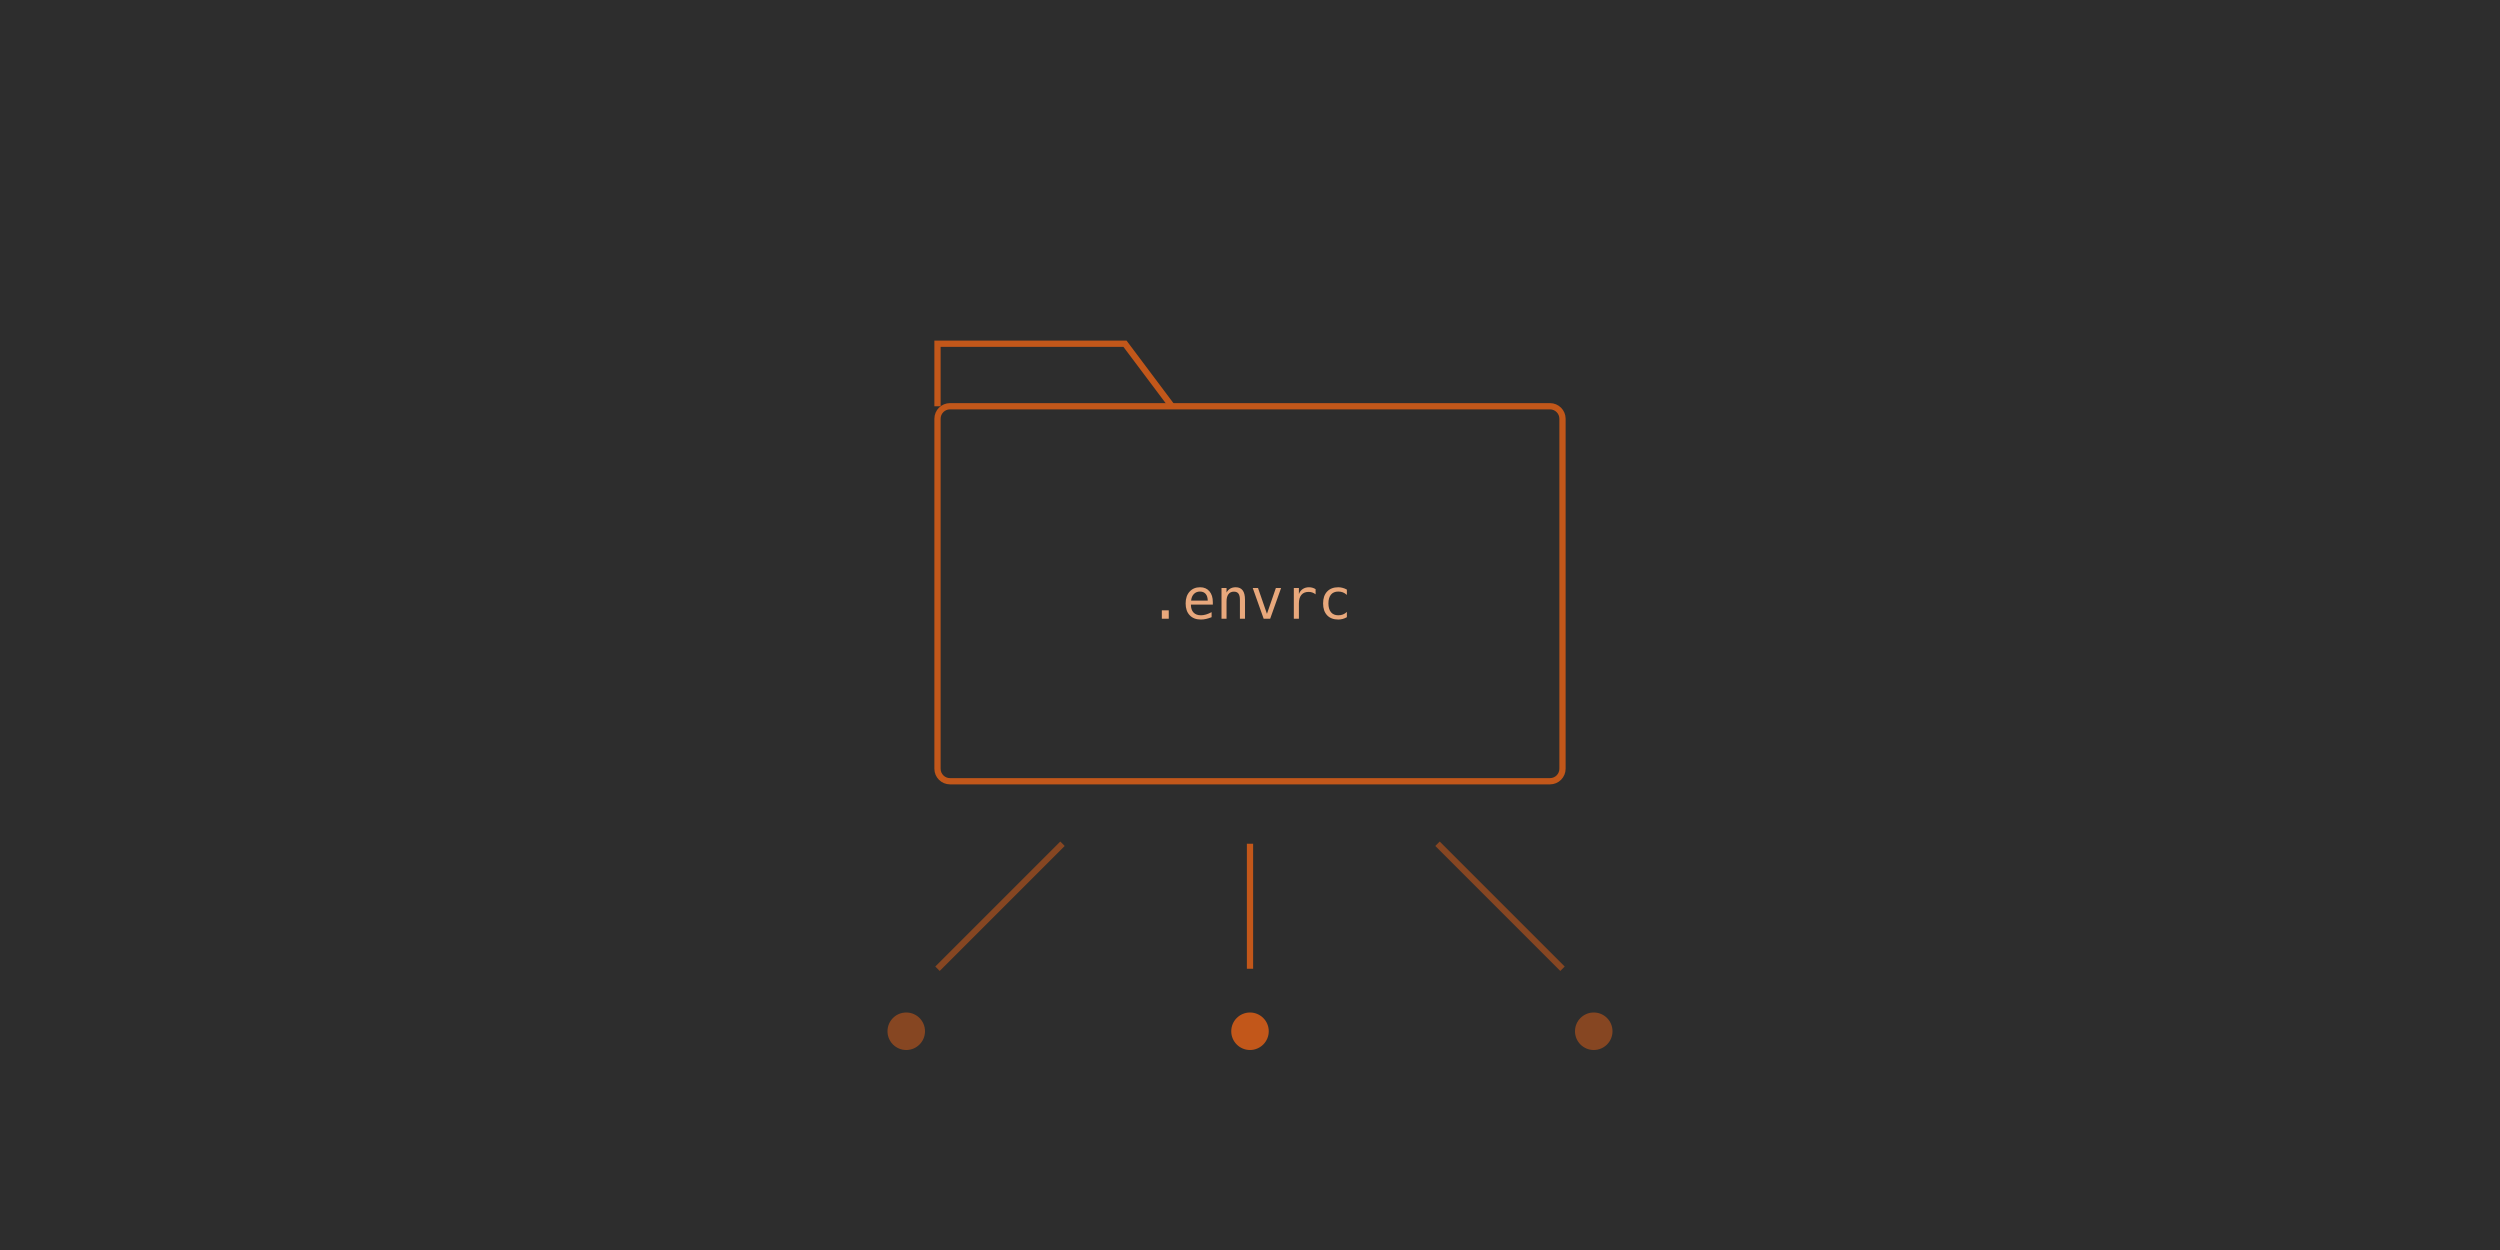
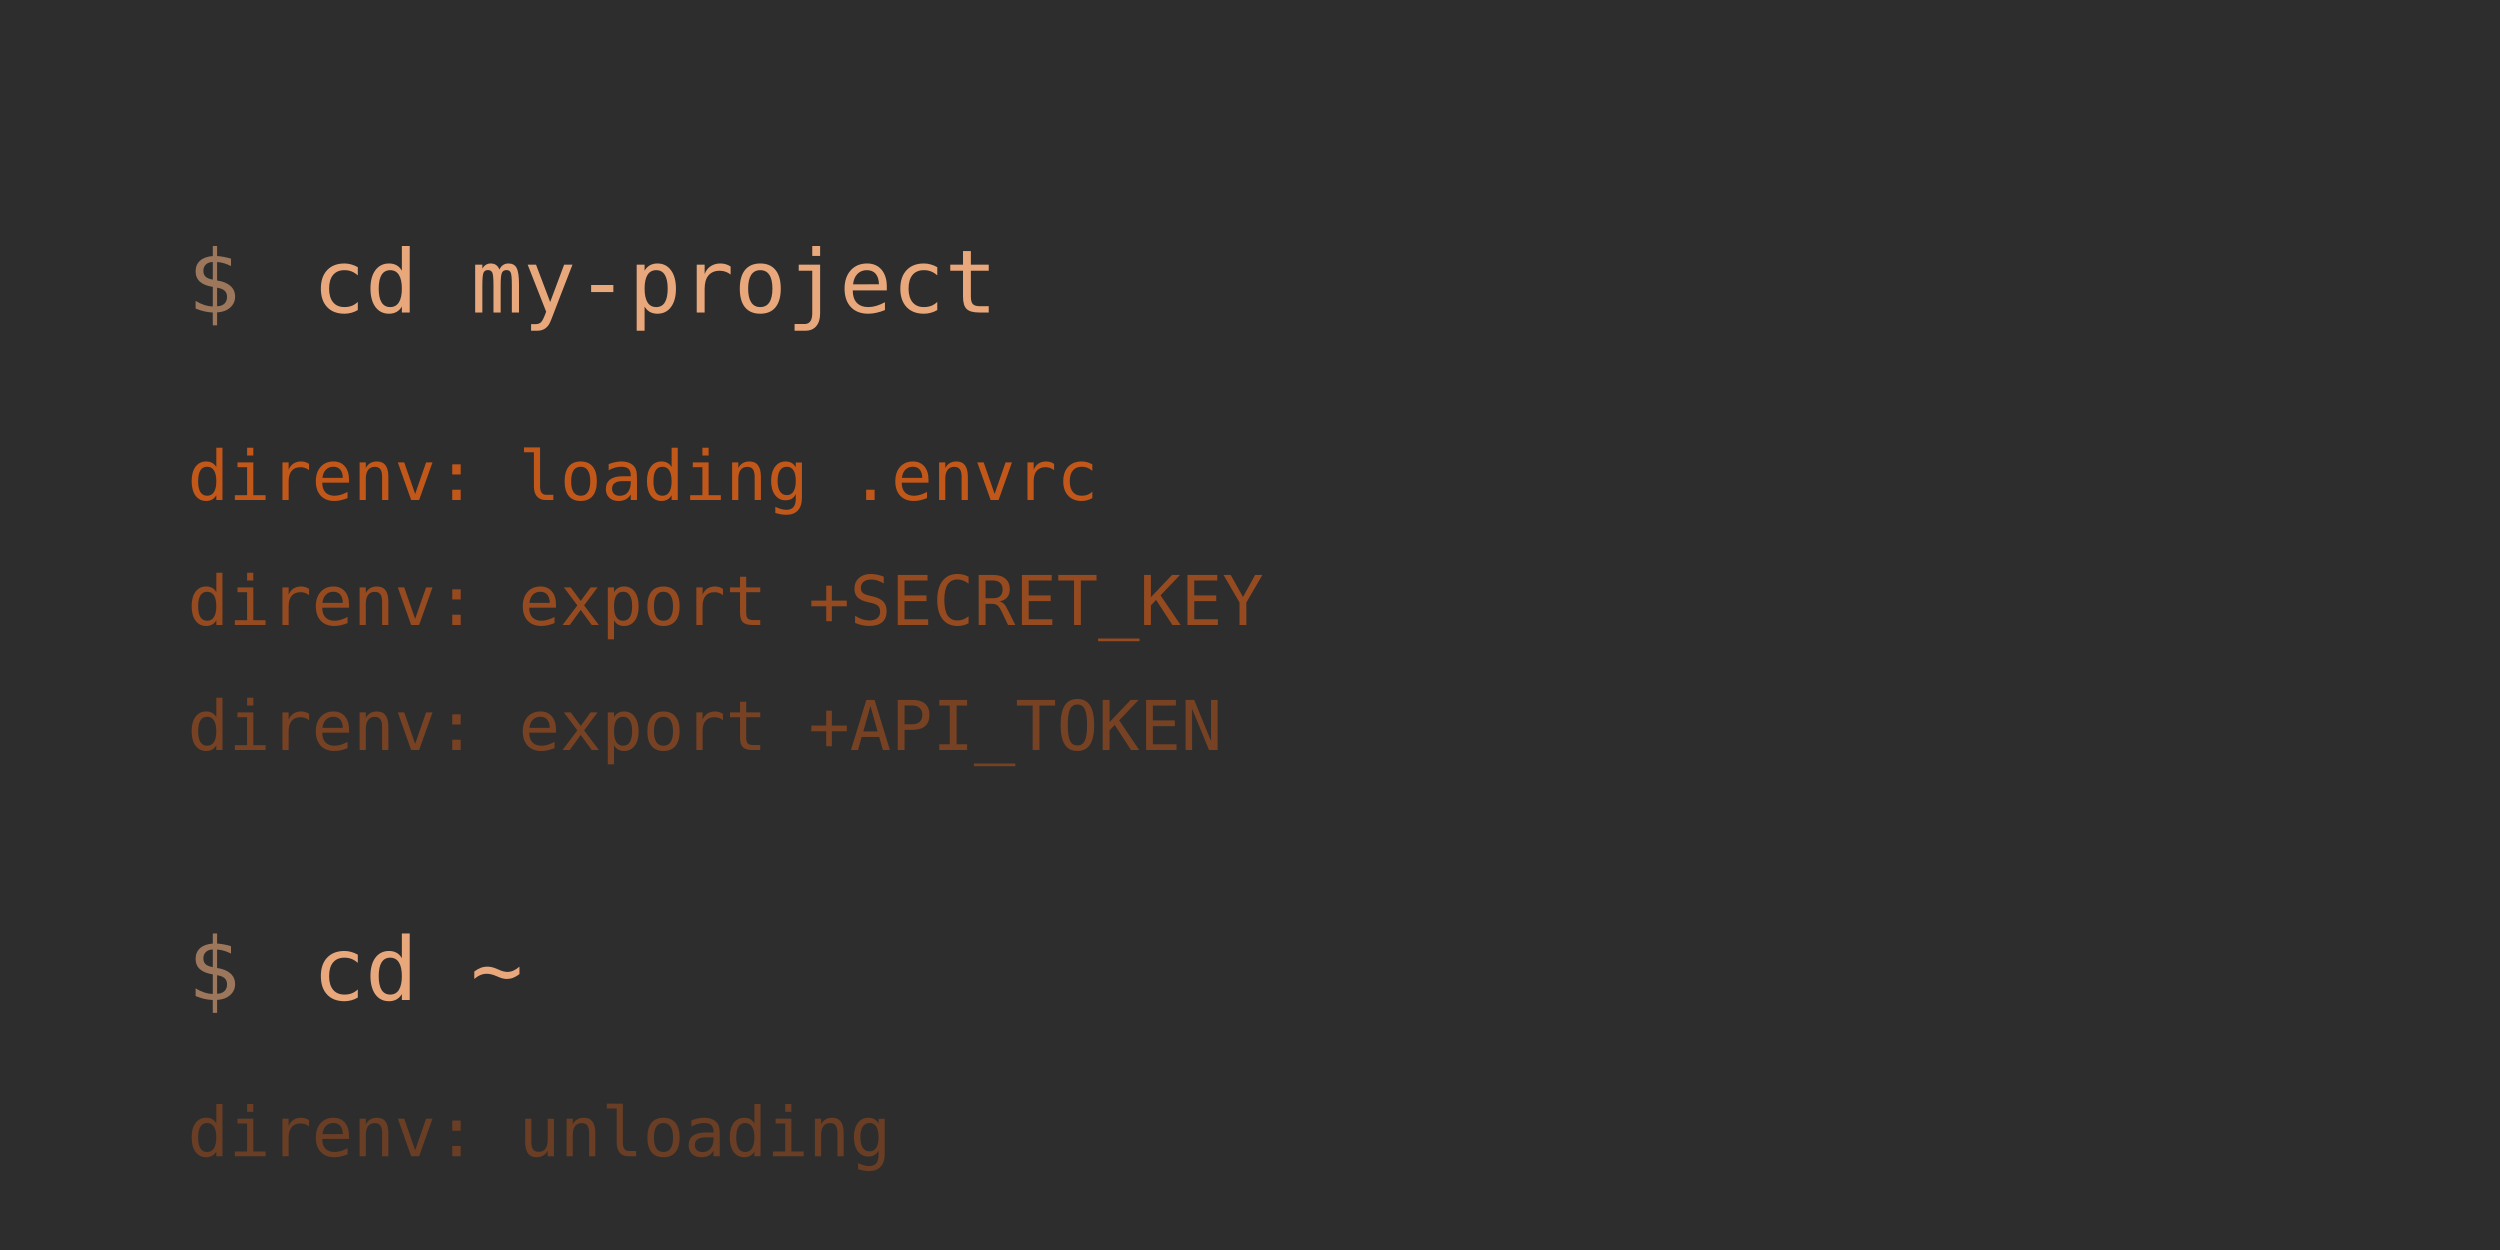
<svg xmlns="http://www.w3.org/2000/svg" viewBox="0 0 800 400">
  <rect width="800" height="400" fill="#2D2D2D" />
-   <path d="M300 130 L300 110 L360 110 L375 130" fill="none" stroke="#C2571A" stroke-width="2" />
-   <rect x="300" y="130" width="200" height="120" rx="4" fill="none" stroke="#C2571A" stroke-width="2" />
-   <text x="400" y="198" text-anchor="middle" font-family="Menlo, monospace" font-size="18" fill="#E8A87C">.envrc</text>
-   <line x1="400" y1="270" x2="400" y2="310" stroke="#C2571A" stroke-width="2" />
-   <line x1="340" y1="270" x2="300" y2="310" stroke="#C2571A" stroke-width="2" opacity="0.6" />
-   <line x1="460" y1="270" x2="500" y2="310" stroke="#C2571A" stroke-width="2" opacity="0.6" />
-   <circle cx="400" cy="330" r="6" fill="#C2571A" />
-   <circle cx="290" cy="330" r="6" fill="#C2571A" opacity="0.6" />
-   <circle cx="510" cy="330" r="6" fill="#C2571A" opacity="0.6" />
+   <text x="60" y="100" font-family="Menlo, monospace" font-size="28" fill="#E8A87C" opacity="0.6">$</text>
+   <text x="100" y="100" font-family="Menlo, monospace" font-size="28" fill="#E8A87C">cd my-project</text>
+   <text x="60" y="160" font-family="Menlo, monospace" font-size="22" fill="#C2571A">direnv: loading .envrc</text>
+   <text x="60" y="200" font-family="Menlo, monospace" font-size="22" fill="#C2571A" opacity="0.7">direnv: export +SECRET_KEY</text>
+   <text x="60" y="240" font-family="Menlo, monospace" font-size="22" fill="#C2571A" opacity="0.5">direnv: export +API_TOKEN</text>
+   <text x="60" y="320" font-family="Menlo, monospace" font-size="28" fill="#E8A87C" opacity="0.6">$</text>
+   <text x="100" y="320" font-family="Menlo, monospace" font-size="28" fill="#E8A87C">cd ~</text>
+   <text x="60" y="370" font-family="Menlo, monospace" font-size="22" fill="#C2571A" opacity="0.4">direnv: unloading</text>
</svg>
